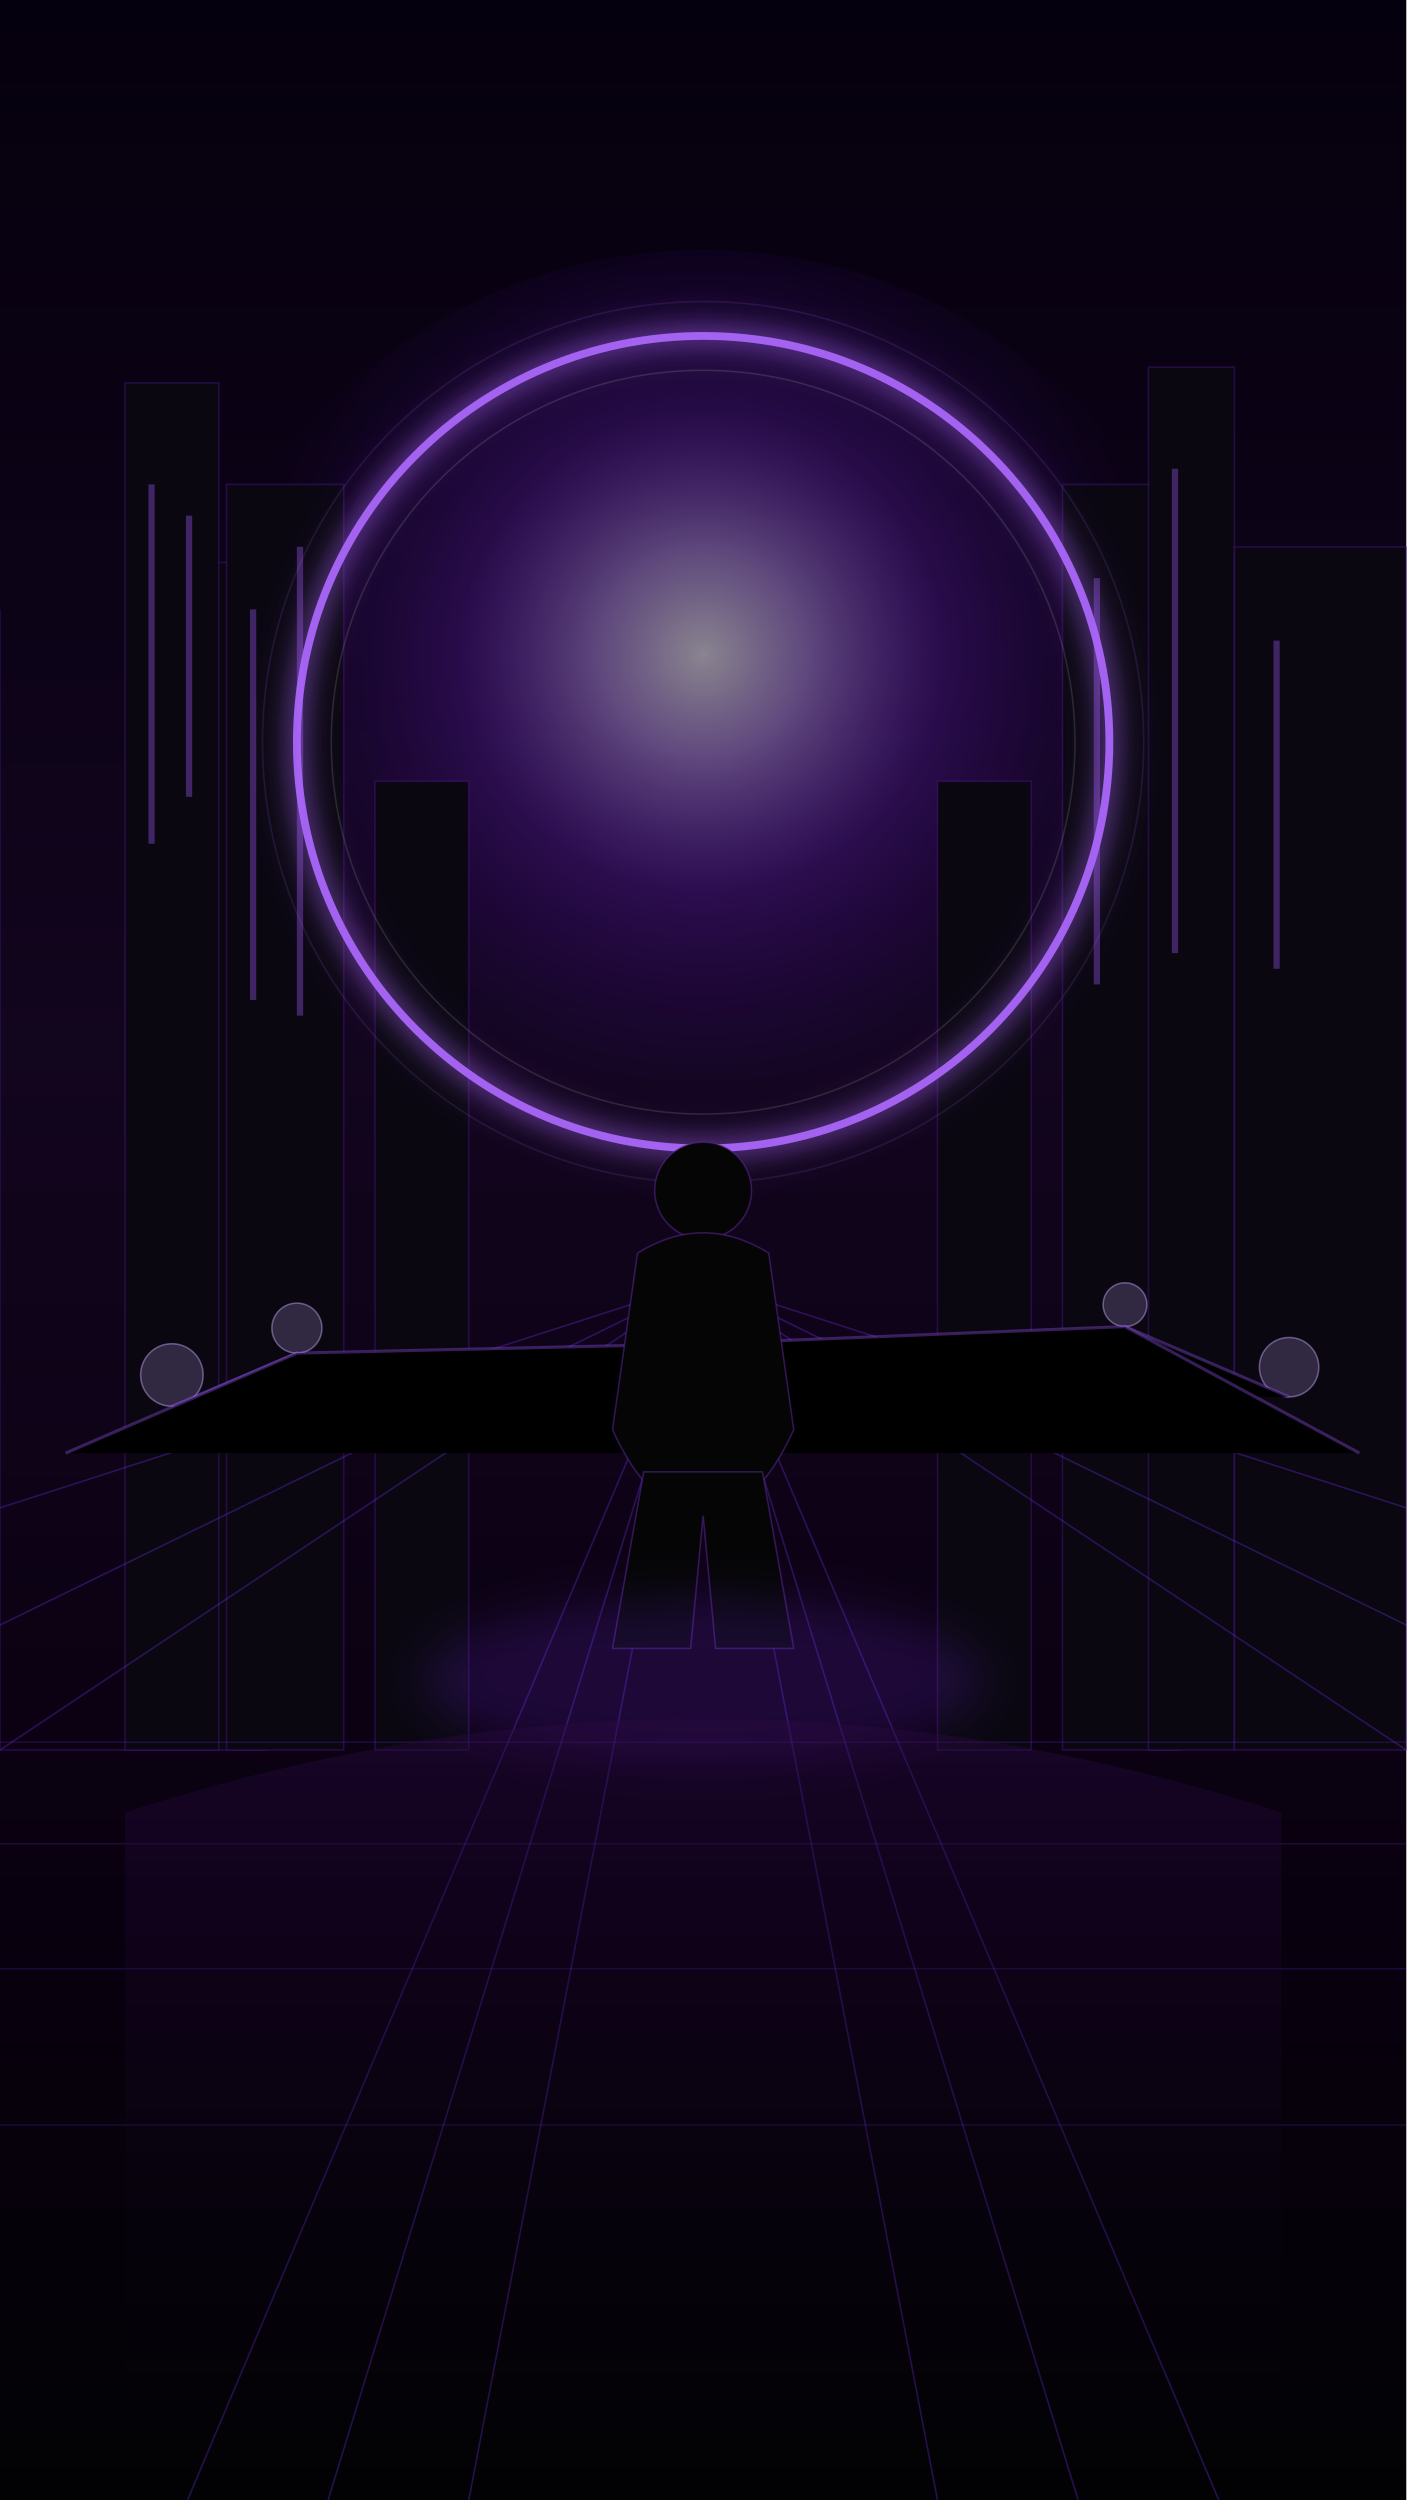
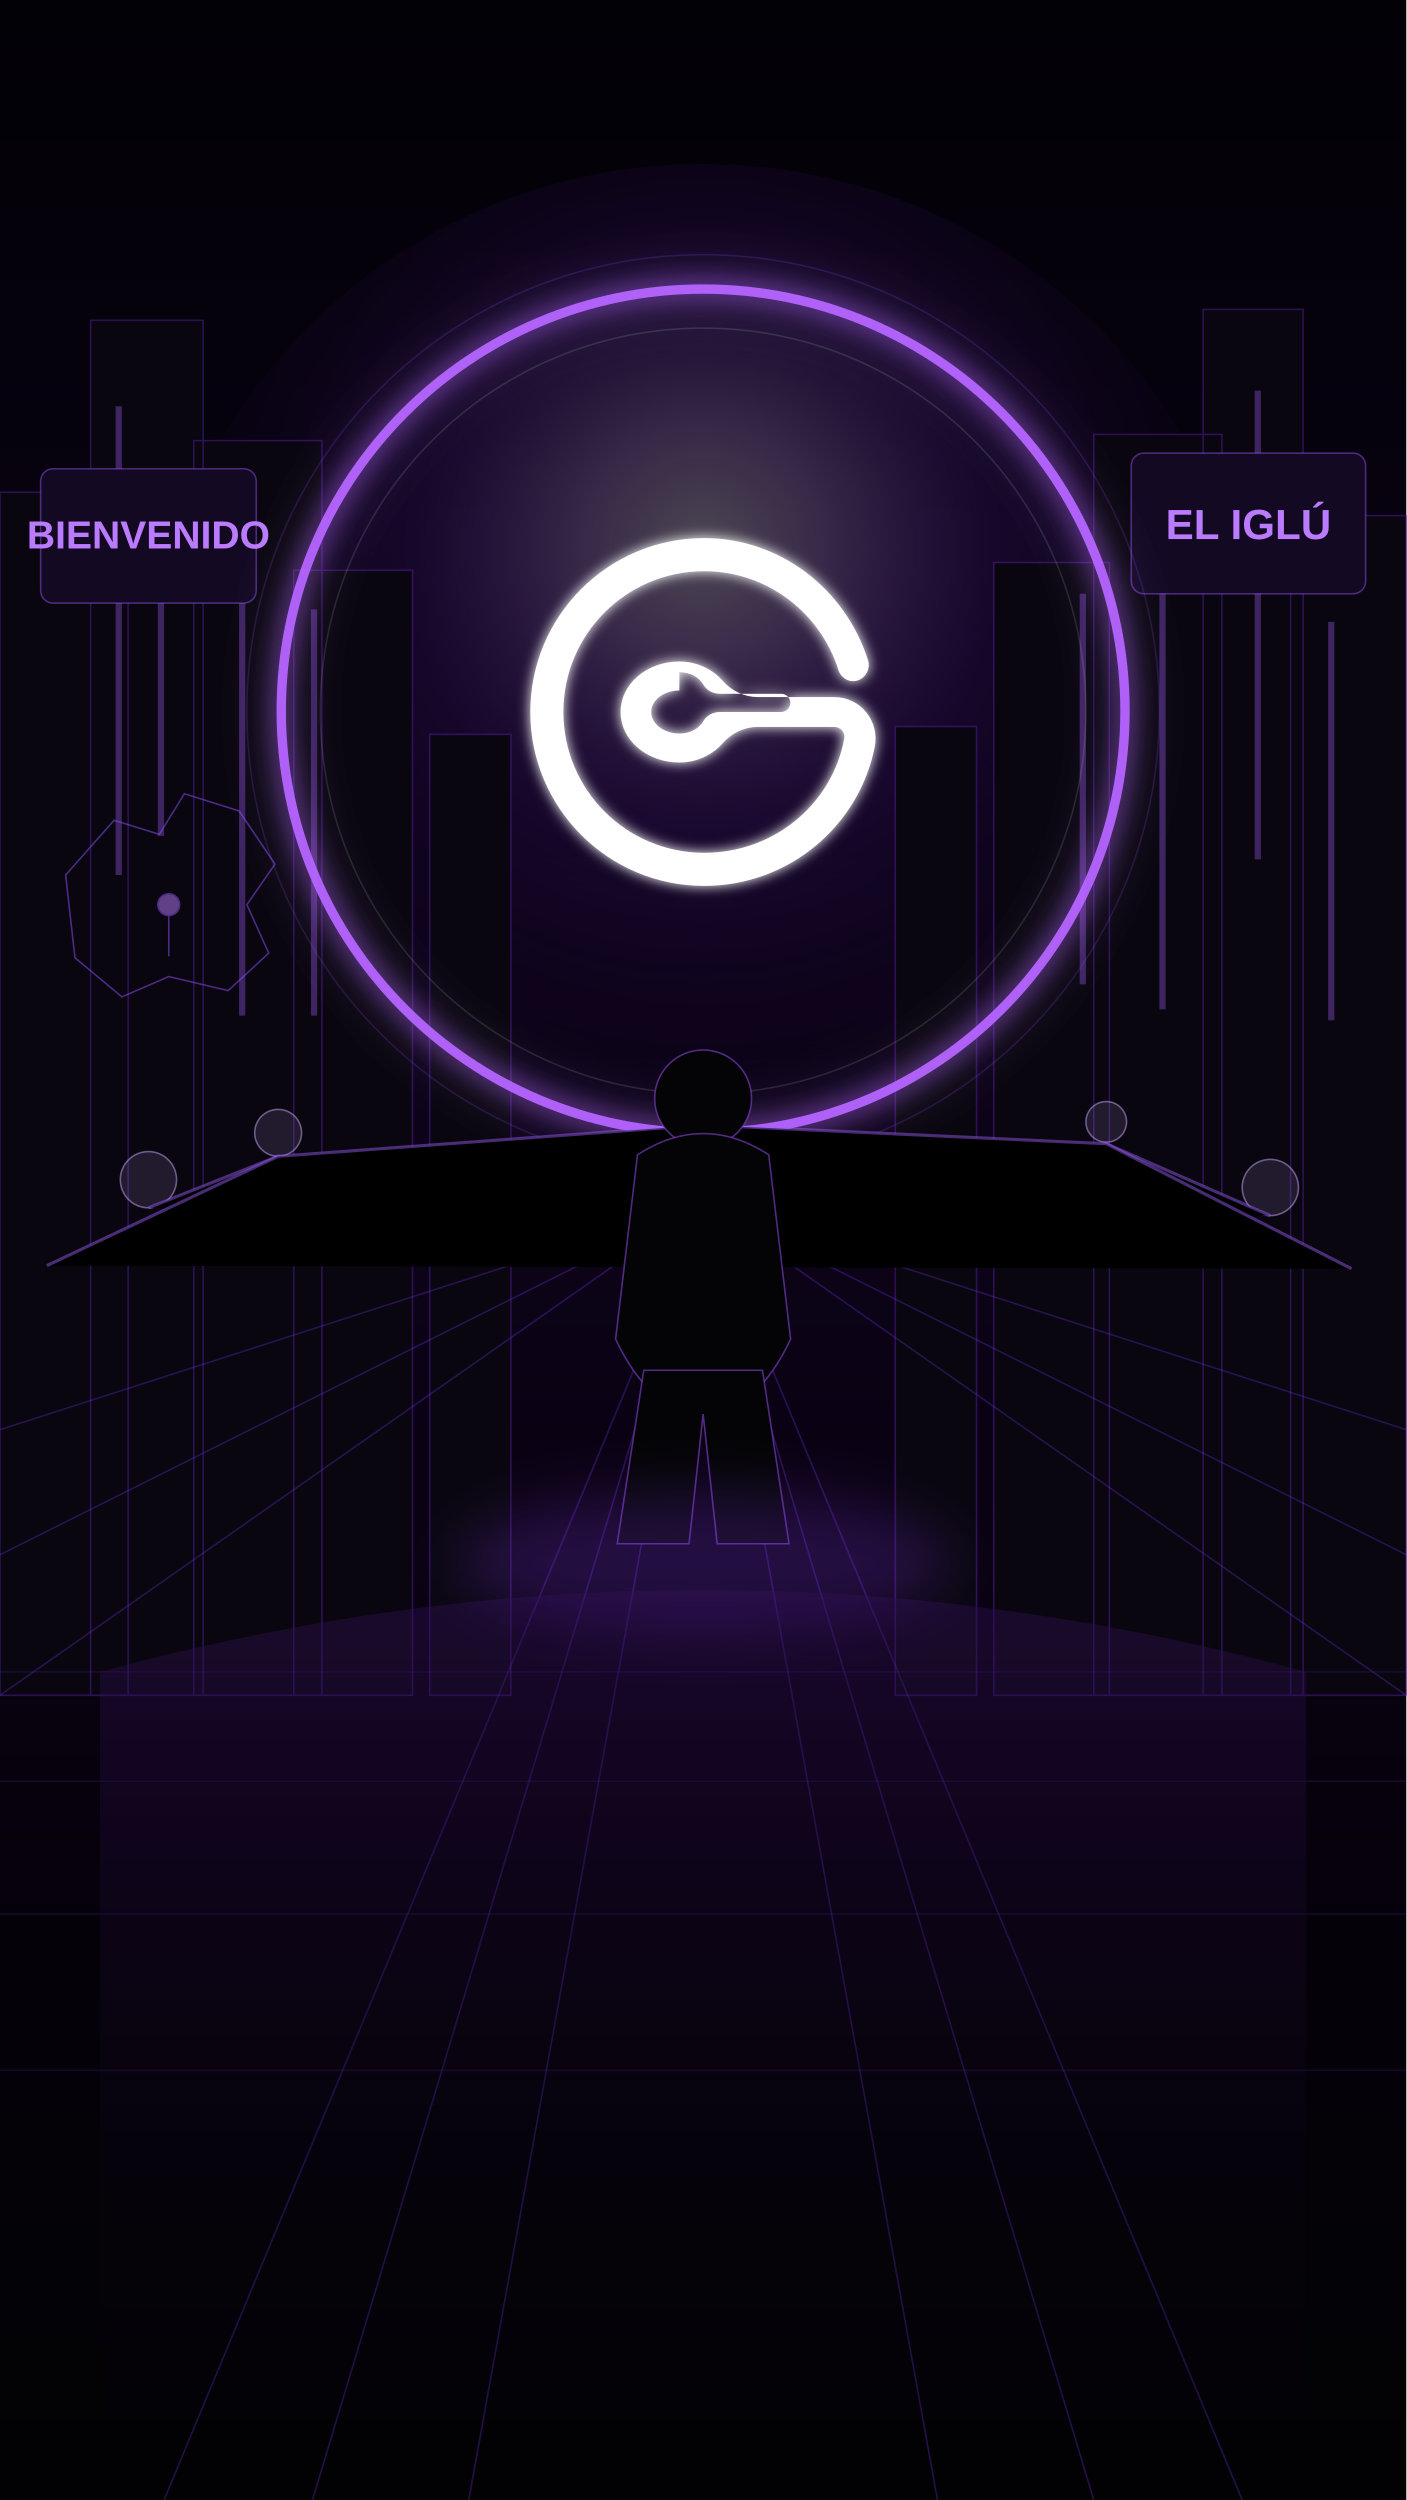
- <svg xmlns="http://www.w3.org/2000/svg" viewBox="0 0 900 1600" role="img" aria-label="CLOUVA world portal">
+ <svg xmlns="http://www.w3.org/2000/svg" viewBox="0 0 900 1600" role="img" aria-label="Universo CLOUVA">
  <defs>
    <linearGradient id="sky" x1="0" y1="0" x2="0" y2="1">
-       <stop offset="0" stop-color="#05000d" />
-       <stop offset="0.42" stop-color="#12051e" />
-       <stop offset="0.76" stop-color="#09000f" />
+       <stop offset="0" stop-color="#020106" />
+       <stop offset=".46" stop-color="#0d0319" />
+       <stop offset=".78" stop-color="#050109" />
      <stop offset="1" stop-color="#020204" />
    </linearGradient>
-     <radialGradient id="portal" cx="50%" cy="38%" r="44%">
-       <stop offset="0" stop-color="#ffffff" stop-opacity=".94" />
-       <stop offset=".22" stop-color="#caa3ff" stop-opacity=".8" />
-       <stop offset=".52" stop-color="#8a2cff" stop-opacity=".4" />
-       <stop offset="1" stop-color="#4e00b6" stop-opacity="0" />
+     <radialGradient id="portalGlow" cx="50%" cy="35%" r="48%">
+       <stop offset="0" stop-color="#ffffff" stop-opacity=".28" />
+       <stop offset=".22" stop-color="#d3a5ff" stop-opacity=".24" />
+       <stop offset=".55" stop-color="#8c34ff" stop-opacity=".11" />
+       <stop offset="1" stop-color="#5a00bf" stop-opacity="0" />
    </radialGradient>
    <linearGradient id="floor" x1="0" y1="0" x2="0" y2="1">
-       <stop offset="0" stop-color="#2b0a46" stop-opacity=".5" />
+       <stop offset="0" stop-color="#321059" stop-opacity=".48" />
      <stop offset="1" stop-color="#020204" stop-opacity="0" />
    </linearGradient>
-     <filter id="glow" x="-50%" y="-50%" width="200%" height="200%">
-       <feGaussianBlur stdDeviation="7" result="b" />
+     <filter id="glow" x="-80%" y="-80%" width="260%" height="260%">
+       <feGaussianBlur stdDeviation="8" result="b" />
      <feMerge>
        <feMergeNode in="b" />
        <feMergeNode in="SourceGraphic" />
      </feMerge>
    </filter>
-     <filter id="soft" x="-50%" y="-50%" width="200%" height="200%">
-       <feGaussianBlur stdDeviation="14" />
+     <filter id="soft" x="-80%" y="-80%" width="260%" height="260%">
+       <feGaussianBlur stdDeviation="18" />
    </filter>
  </defs>
  <rect width="900" height="1600" fill="url(#sky)" />
-   <ellipse cx="450" cy="500" rx="340" ry="340" fill="url(#portal)" opacity=".55" />
-   <g fill="#0a0711" stroke="#6b20cc" stroke-opacity=".28">
-     <path d="M0 390L0 1120H120V360H170V1120H0Z" />
-     <path d="M80 245H140V1120H80Z" />
-     <path d="M145 310H220V1120H145Z" />
-     <path d="M680 310H755V1120H680Z" />
-     <path d="M735 235H790V1120H735Z" />
-     <path d="M790 350H900V1120H790Z" />
-     <path d="M240 500H300V1120H240Z" />
-     <path d="M600 500H660V1120H600Z" />
+   <ellipse cx="450" cy="455" rx="355" ry="350" fill="url(#portalGlow)" />
+   <g fill="#09060f" stroke="#6f26d4" stroke-opacity=".36">
+     <path d="M0 315h82v770H0zM58 205h72v880H58zM124 282h82v803h-82zM188 365h76v720h-76z" />
+     <path d="M636 360h74v725h-74zM700 278h82v807h-82zM770 198h64v887h-64zM826 330h74v755h-74z" />
+     <path d="M275 470h52v615h-52zM573 465h52v620h-52z" />
  </g>
-   <g fill="#a45cff" opacity=".35">
-     <rect x="95" y="310" width="4" height="230" />
-     <rect x="119" y="330" width="4" height="180" />
-     <rect x="160" y="390" width="4" height="250" />
-     <rect x="190" y="350" width="4" height="300" />
-     <rect x="700" y="370" width="4" height="260" />
-     <rect x="750" y="300" width="4" height="310" />
-     <rect x="815" y="410" width="4" height="210" />
+   <g fill="#a55dff" opacity=".34">
+     <rect x="74" y="260" width="4" height="300" />
+     <rect x="101" y="325" width="4" height="210" />
+     <rect x="153" y="350" width="4" height="300" />
+     <rect x="199" y="390" width="4" height="260" />
+     <rect x="691" y="380" width="4" height="250" />
+     <rect x="742" y="316" width="4" height="330" />
+     <rect x="803" y="250" width="4" height="300" />
+     <rect x="850" y="398" width="4" height="255" />
  </g>
-   <g fill="none" stroke="#7d35ff" stroke-opacity=".3" stroke-width="1">
-     <path d="M0 965L450 820L900 965" />
-     <path d="M0 1040L450 820L900 1040" />
-     <path d="M0 1120L450 820L900 1120" />
-     <path d="M120 1600L450 820L780 1600" />
-     <path d="M210 1600L450 820L690 1600" />
-     <path d="M300 1600L450 820L600 1600" />
+   <g fill="#130923" stroke="#9b55ff" stroke-opacity=".45">
+     <rect x="26" y="300" width="138" height="86" rx="8" />
+     <rect x="724" y="290" width="150" height="90" rx="8" />
  </g>
-   <g stroke="#7330e8" stroke-opacity=".2" stroke-width="1">
-     <path d="M0 1115H900" />
-     <path d="M0 1180H900" />
-     <path d="M0 1260H900" />
-     <path d="M0 1360H900" />
+   <text x="95" y="351" text-anchor="middle" font-family="Arial,Helvetica,sans-serif" font-size="25" font-weight="700" fill="#ba7bff">BIENVENIDO</text>
+   <text x="799" y="345" text-anchor="middle" font-family="Arial,Helvetica,sans-serif" font-size="27" font-weight="700" fill="#ba7bff">EL IGLÚ</text>
+   <g opacity=".5" fill="none" stroke="#8f4fff">
+     <path d="M42 560l31-35 29 9 16-26 35 11 23 34-18 26 14 31-26 24-38-9-30 13-30-25z" />
+     <circle cx="108" cy="579" r="7" fill="#bb7aff" />
+     <path d="M108 586v26" />
  </g>
-   <circle cx="450" cy="475" r="260" fill="none" stroke="#b56cff" stroke-width="12" stroke-opacity=".25" filter="url(#soft)" />
-   <circle cx="450" cy="475" r="260" fill="none" stroke="#ad67ff" stroke-width="5" stroke-opacity=".9" filter="url(#glow)" />
-   <circle cx="450" cy="475" r="238" fill="none" stroke="#ffffff" stroke-opacity=".12" stroke-width="1" />
-   <circle cx="450" cy="475" r="282" fill="none" stroke="#a75dff" stroke-opacity=".14" stroke-width="1" />
-   <g fill="#cdaaff" fill-opacity=".2" stroke="#cdaaff" stroke-opacity=".45">
-     <circle cx="110" cy="880" r="20" />
-     <circle cx="190" cy="850" r="16" />
-     <circle cx="286" cy="900" r="13" />
-     <circle cx="610" cy="880" r="17" />
-     <circle cx="720" cy="835" r="14" />
-     <circle cx="825" cy="875" r="19" />
+   <g fill="none" stroke="#7d35ff" stroke-opacity=".28" stroke-width="1">
+     <path d="M0 915L450 770L900 915" />
+     <path d="M0 995L450 770L900 995" />
+     <path d="M0 1085L450 770L900 1085" />
+     <path d="M105 1600L450 770L795 1600" />
+     <path d="M200 1600L450 770L700 1600" />
+     <path d="M300 1600L450 770L600 1600" />
  </g>
-   <g stroke="#9c58ff" stroke-opacity=".34" stroke-width="2">
-     <path d="M110 900L190 866L286 913L450 860L610 897L720 849L825 894" />
-     <path d="M42 930L190 866L450 860L720 849L870 930" />
+   <g stroke="#6b2bc4" stroke-opacity=".18">
+     <path d="M0 1070H900" />
+     <path d="M0 1140H900" />
+     <path d="M0 1225H900" />
+     <path d="M0 1325H900" />
  </g>
-   <g transform="translate(450 850)" fill="#050506" stroke="#5f2ba4" stroke-opacity=".5">
-     <circle cx="0" cy="-88" r="31" />
-     <path d="M-42-48Q0-74 42-48L58 65Q34 118 0 118Q-34 118-58 65Z" />
-     <path d="M-38 92L-58 205H-8L0 120L8 205H58L38 92Z" />
+   <circle cx="450" cy="455" r="270" fill="none" stroke="#c48cff" stroke-width="18" stroke-opacity=".2" filter="url(#soft)" />
+   <circle cx="450" cy="455" r="270" fill="none" stroke="#b565ff" stroke-width="6" stroke-opacity=".95" filter="url(#glow)" />
+   <circle cx="450" cy="455" r="245" fill="none" stroke="#fff" stroke-opacity=".12" />
+   <circle cx="450" cy="455" r="292" fill="none" stroke="#9650ff" stroke-opacity=".18" />
+   <g transform="translate(315 320) scale(.53)" color="#fff" filter="url(#glow)">
+     <path fill="currentColor" fill-rule="evenodd" d="M256 46c-116 0-210 94-210 210s94 210 210 210c102 0 187-72 206-168 6-31-17-60-49-60h-92c-16 0-31-7-42-19-13-15-32-24-53-24-39 0-71 27-71 61s32 61 71 61c21 0 40-9 53-24 11-12 26-19 42-19h92c8 0 14 7 12 15-15 78-84 137-169 137-94 0-170-76-170-170S162 86 256 86c76 0 140 50 162 119 3 10 13 16 23 13 10-3 16-14 13-24C427 108 348 46 256 46Zm-30 184c-19 0-34 12-34 26s15 26 34 26c13 0 24-6 29-15 4-7 12-11 20-11h74c6 0 11-5 11-11s-5-11-11-11h-74c-8 0-16-4-20-11-5-9-16-15-29-15Z" />
  </g>
-   <ellipse cx="450" cy="1075" rx="180" ry="52" fill="#7f2fff" opacity=".16" filter="url(#soft)" />
-   <path d="M80 1160Q450 1040 820 1160V1600H80Z" fill="url(#floor)" opacity=".8" />
+   <g fill="#cdaaff" fill-opacity=".13" stroke="#cdaaff" stroke-opacity=".5">
+     <circle cx="95" cy="755" r="18" />
+     <circle cx="178" cy="725" r="15" />
+     <circle cx="266" cy="765" r="12" />
+     <circle cx="604" cy="756" r="16" />
+     <circle cx="708" cy="718" r="13" />
+     <circle cx="813" cy="760" r="18" />
+   </g>
+   <g stroke="#9f61ff" stroke-opacity=".45" stroke-width="2">
+     <path d="M95 773L178 740L266 777L450 720L604 772L708 732L813 778" />
+     <path d="M30 810L178 740L450 720L708 732L865 812" />
+   </g>
+   <g transform="translate(450 785)" fill="#040406" stroke="#7d3fc8" stroke-opacity=".65">
+     <circle cx="0" cy="-82" r="31" />
+     <path d="M-42-46Q0-73 42-46L56 72Q34 119 0 119Q-34 119-56 72Z" />
+     <path d="M-38 92L-55 203H-9L0 120L9 203H55L38 92Z" />
+   </g>
+   <ellipse cx="450" cy="1000" rx="160" ry="45" fill="#8d3cff" opacity=".2" filter="url(#soft)" />
+   <path d="M64 1070Q450 965 836 1070V1600H64Z" fill="url(#floor)" opacity=".84" />
</svg>
